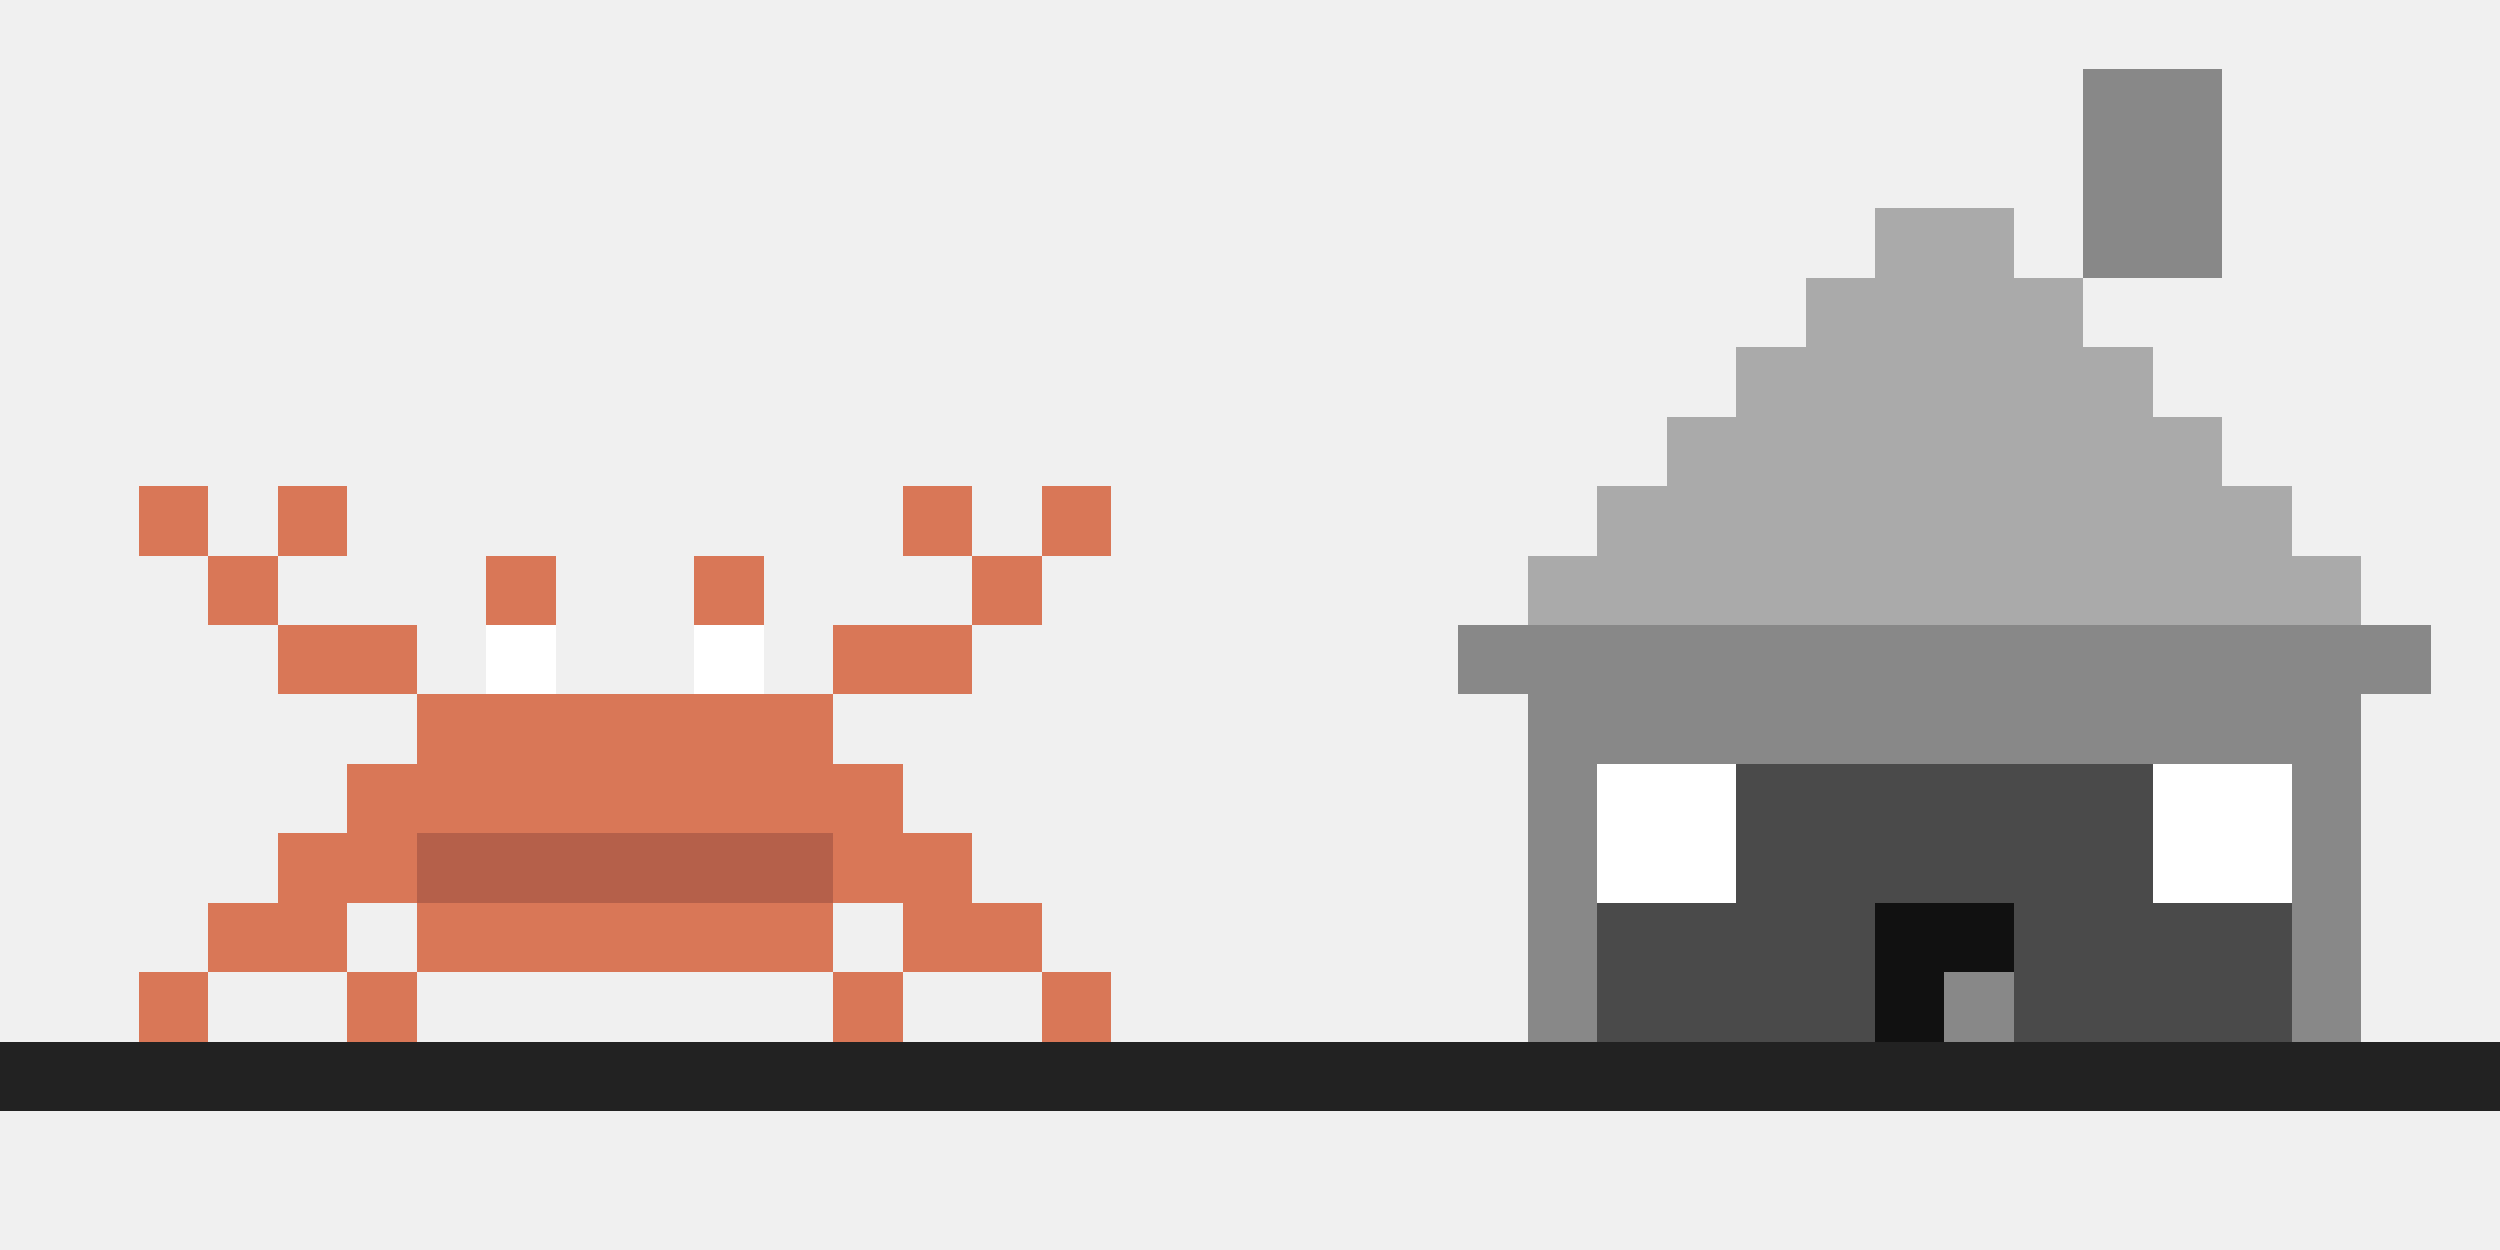
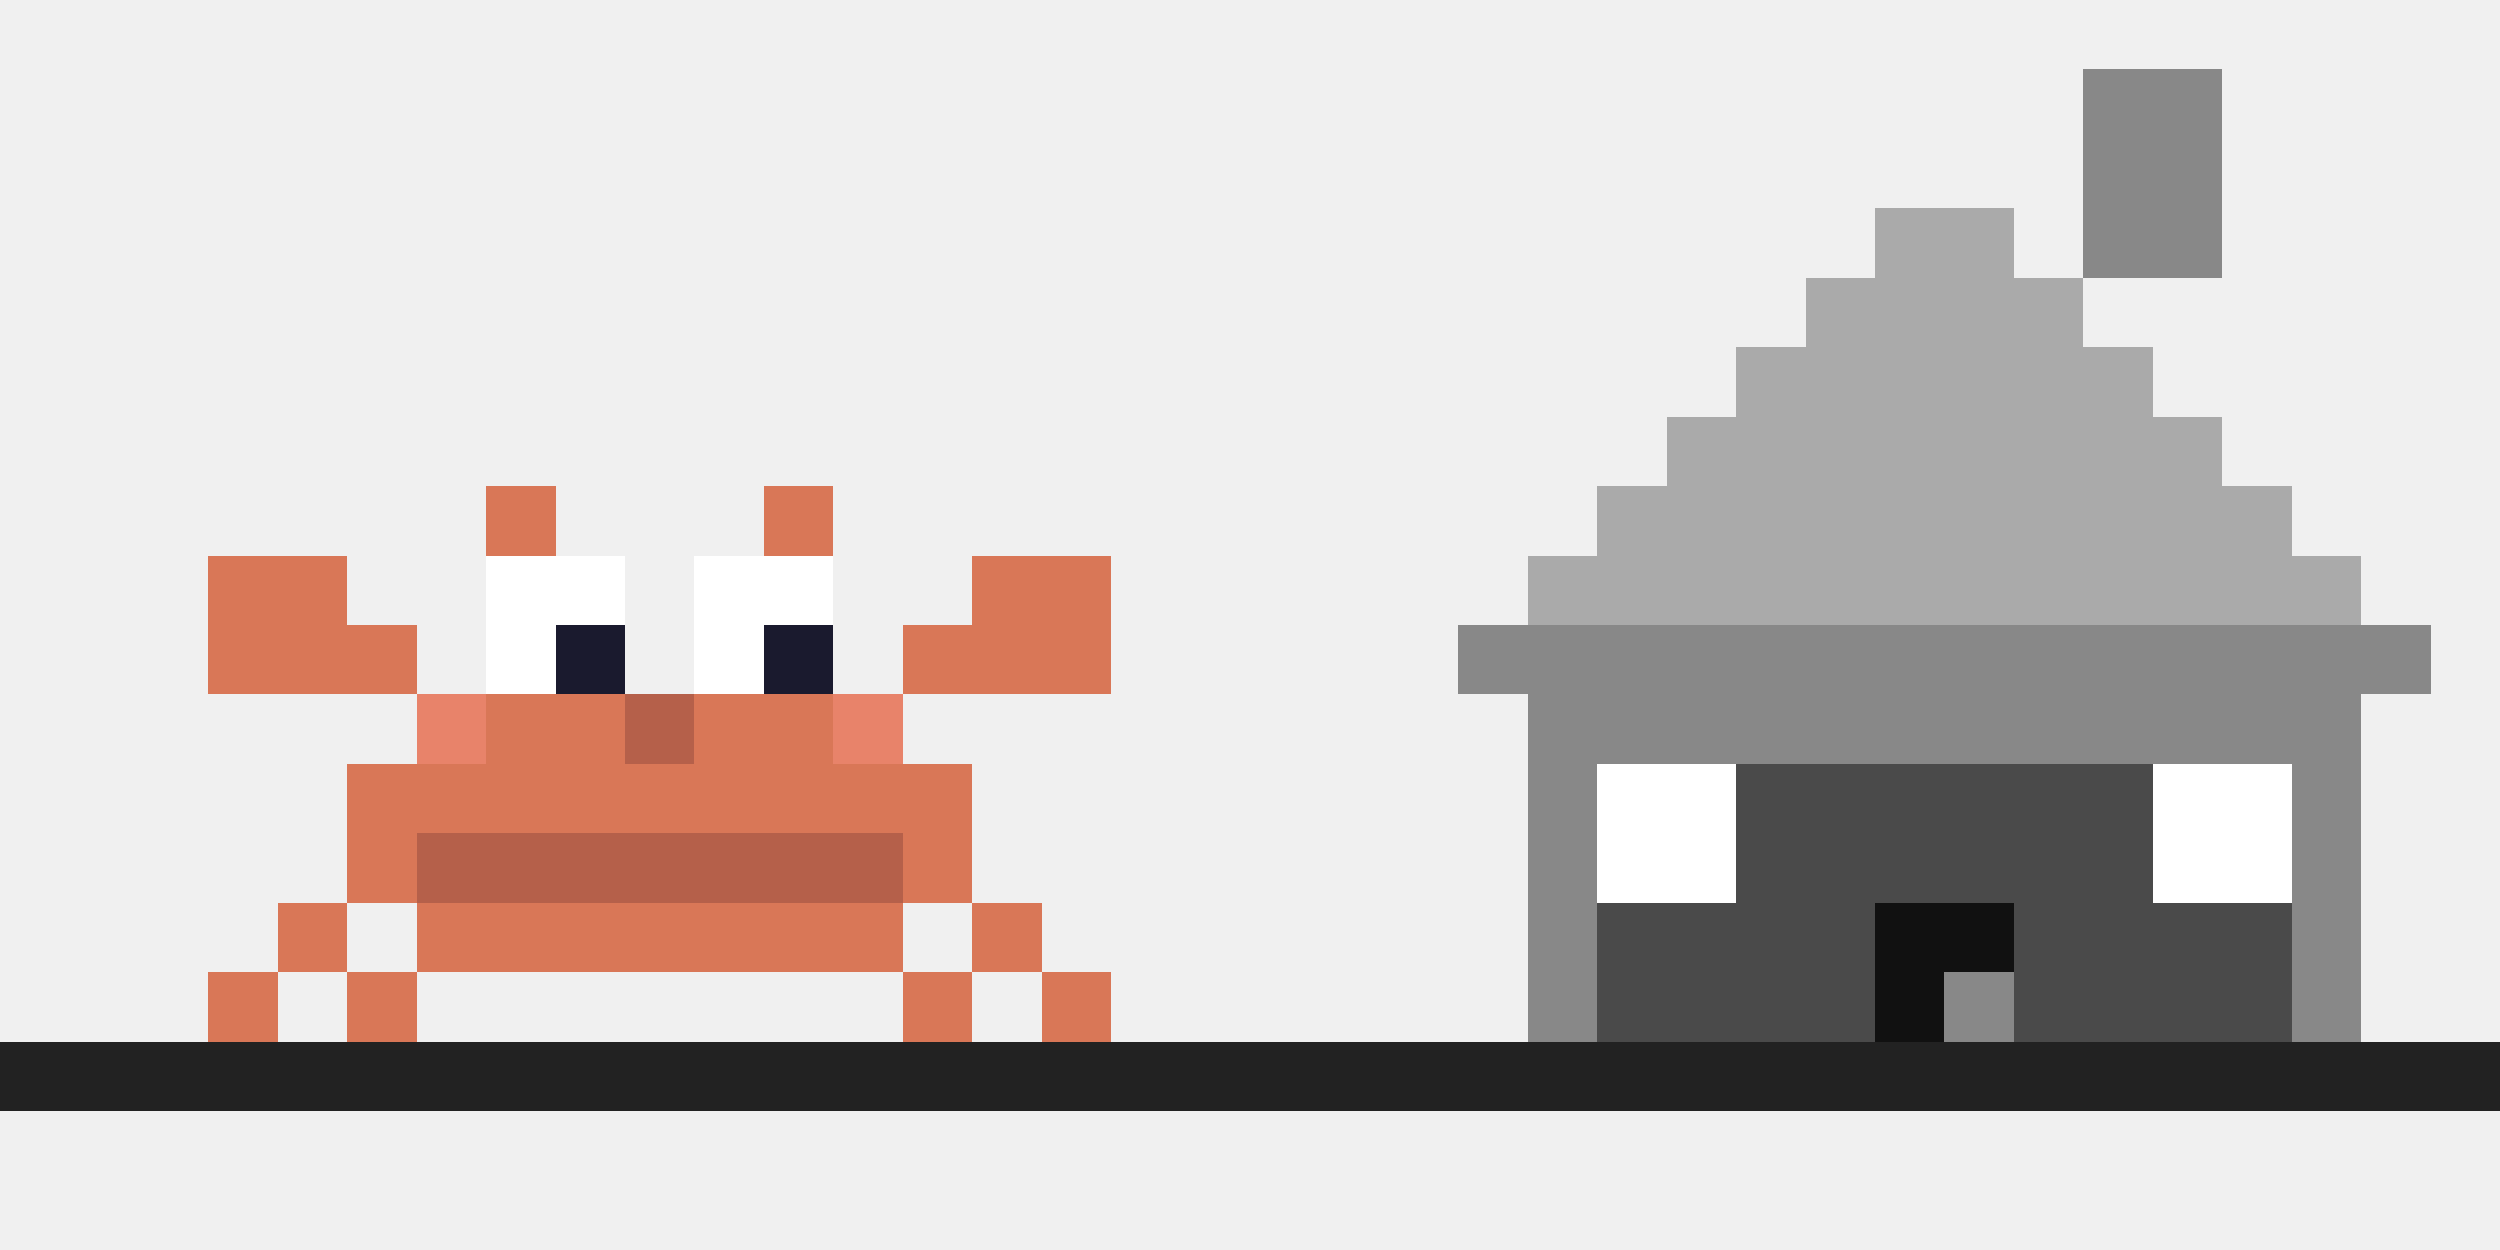
<svg xmlns="http://www.w3.org/2000/svg" viewBox="0 0 36 18" width="360" height="180" shape-rendering="crispEdges">
  <style>
    .o { fill: #d97757; }
    .d { fill: #b5604a; }
    .e { fill: #111111; }
    .w { fill: #ffffff; }
    .g { fill: #222222; }
    .r { fill: #888888; }
    .wl { fill: #4a4a4a; }
    .rf { fill: #aaaaaa; }
+     .bl { fill: #e8836a; }
+     .pu { fill: #1a1a2e; }
  </style>
  <rect class="r" x="30" y="1" width="2" height="3" />
  <rect class="rf" x="27" y="3" width="2" height="1" />
  <rect class="rf" x="26" y="4" width="4" height="1" />
  <rect class="rf" x="25" y="5" width="6" height="1" />
  <rect class="rf" x="24" y="6" width="8" height="1" />
  <rect class="rf" x="23" y="7" width="10" height="1" />
  <rect class="rf" x="22" y="8" width="12" height="1" />
  <rect class="r" x="21" y="9" width="14" height="1" />
  <rect class="wl" x="22" y="10" width="12" height="5" />
  <rect class="r" x="22" y="10" width="1" height="5" />
  <rect class="r" x="33" y="10" width="1" height="5" />
  <rect class="r" x="22" y="10" width="12" height="1" />
  <rect class="w" x="23" y="11" width="2" height="2" />
  <rect class="w" x="31" y="11" width="2" height="2" />
  <rect class="e" x="27" y="13" width="2" height="2" />
  <rect class="r" x="28" y="14" width="1" height="1" />
-   <rect class="o" x="2" y="7" width="1" height="1" />
-   <rect class="o" x="4" y="7" width="1" height="1" />
-   <rect class="o" x="3" y="8" width="1" height="1" />
-   <rect class="o" x="4" y="9" width="1" height="1" />
+   <rect class="o" x="3" y="8" width="2" height="1" />
+   <rect class="o" x="3" y="9" width="2" height="1" />
  <rect class="o" x="5" y="9" width="1" height="1" />
-   <rect class="o" x="13" y="7" width="1" height="1" />
-   <rect class="o" x="15" y="7" width="1" height="1" />
-   <rect class="o" x="14" y="8" width="1" height="1" />
-   <rect class="o" x="12" y="9" width="1" height="1" />
+   <rect class="o" x="14" y="8" width="2" height="1" />
+   <rect class="o" x="14" y="9" width="2" height="1" />
  <rect class="o" x="13" y="9" width="1" height="1" />
-   <rect class="o" x="7" y="8" width="1" height="1" />
-   <rect class="o" x="10" y="8" width="1" height="1" />
-   <rect class="w" x="7" y="9" width="1" height="1" />
-   <rect class="w" x="10" y="9" width="1" height="1" />
-   <rect class="o" x="6" y="10" width="6" height="1" />
-   <rect class="o" x="5" y="11" width="8" height="1" />
-   <rect class="o" x="5" y="12" width="8" height="1" />
-   <rect class="d" x="6" y="12" width="6" height="1" />
-   <rect class="o" x="6" y="13" width="6" height="1" />
-   <rect class="o" x="4" y="12" width="1" height="1" />
-   <rect class="o" x="3" y="13" width="1" height="1" />
+   <rect class="o" x="7" y="7" width="1" height="1" />
+   <rect class="o" x="11" y="7" width="1" height="1" />
+   <rect class="w" x="7" y="8" width="2" height="2" />
+   <rect class="w" x="10" y="8" width="2" height="2" />
+   <rect class="pu" x="8" y="9" width="1" height="1" />
+   <rect class="pu" x="11" y="9" width="1" height="1" />
+   <rect class="o" x="6" y="10" width="7" height="1" />
+   <rect class="bl" x="6" y="10" width="1" height="1" />
+   <rect class="bl" x="12" y="10" width="1" height="1" />
+   <rect class="d" x="9" y="10" width="1" height="1" />
+   <rect class="o" x="5" y="11" width="9" height="1" />
+   <rect class="o" x="5" y="12" width="9" height="1" />
+   <rect class="d" x="6" y="12" width="7" height="1" />
+   <rect class="o" x="6" y="13" width="7" height="1" />
  <rect class="o" x="4" y="13" width="1" height="1" />
-   <rect class="o" x="13" y="12" width="1" height="1" />
-   <rect class="o" x="13" y="13" width="1" height="1" />
+   <rect class="o" x="3" y="14" width="1" height="1" />
+   <rect class="o" x="5" y="14" width="1" height="1" />
  <rect class="o" x="14" y="13" width="1" height="1" />
-   <rect class="o" x="2" y="14" width="1" height="1" />
-   <rect class="o" x="5" y="14" width="1" height="1" />
-   <rect class="o" x="12" y="14" width="1" height="1" />
+   <rect class="o" x="13" y="14" width="1" height="1" />
  <rect class="o" x="15" y="14" width="1" height="1" />
  <rect class="g" x="0" y="15" width="36" height="1" />
</svg>
